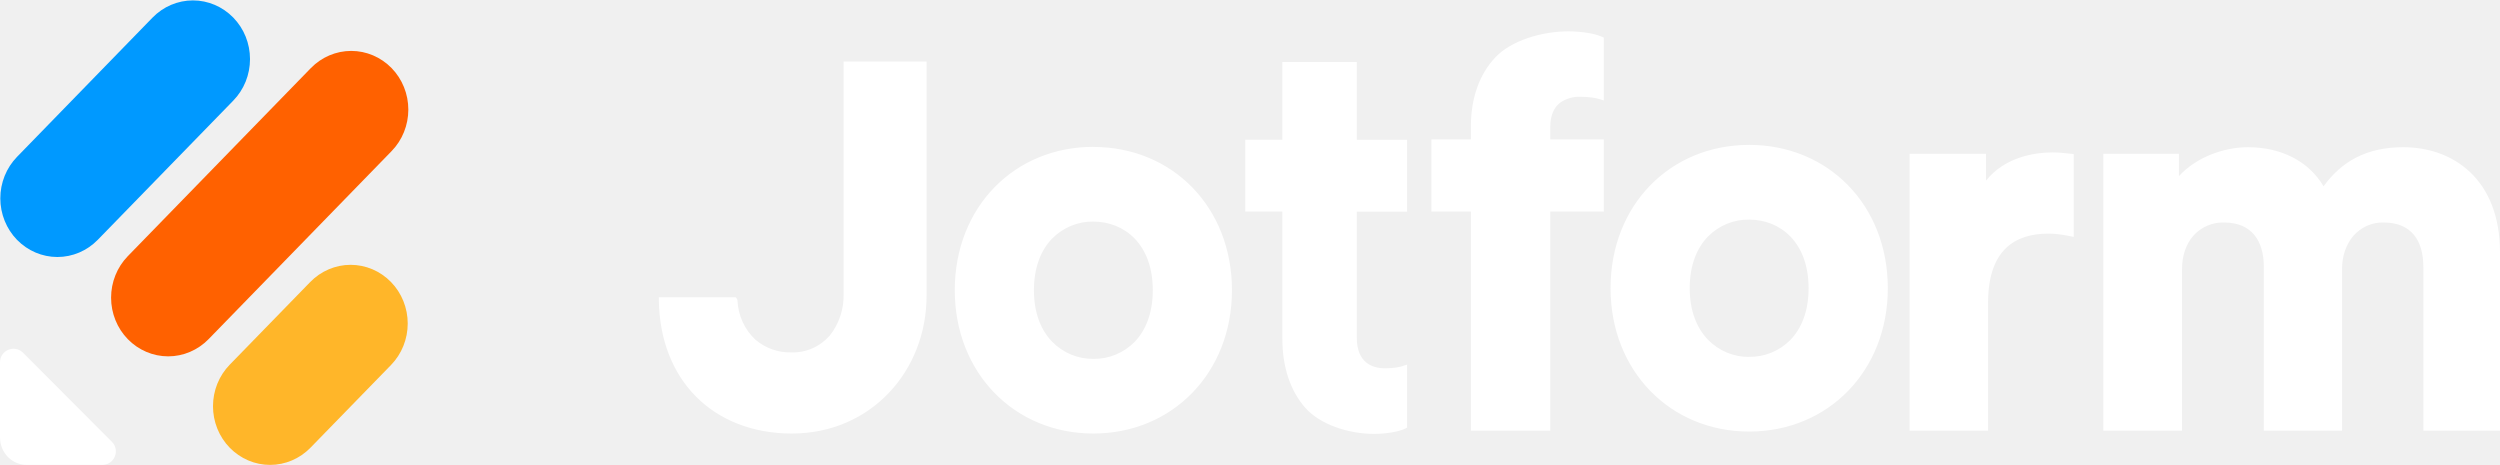
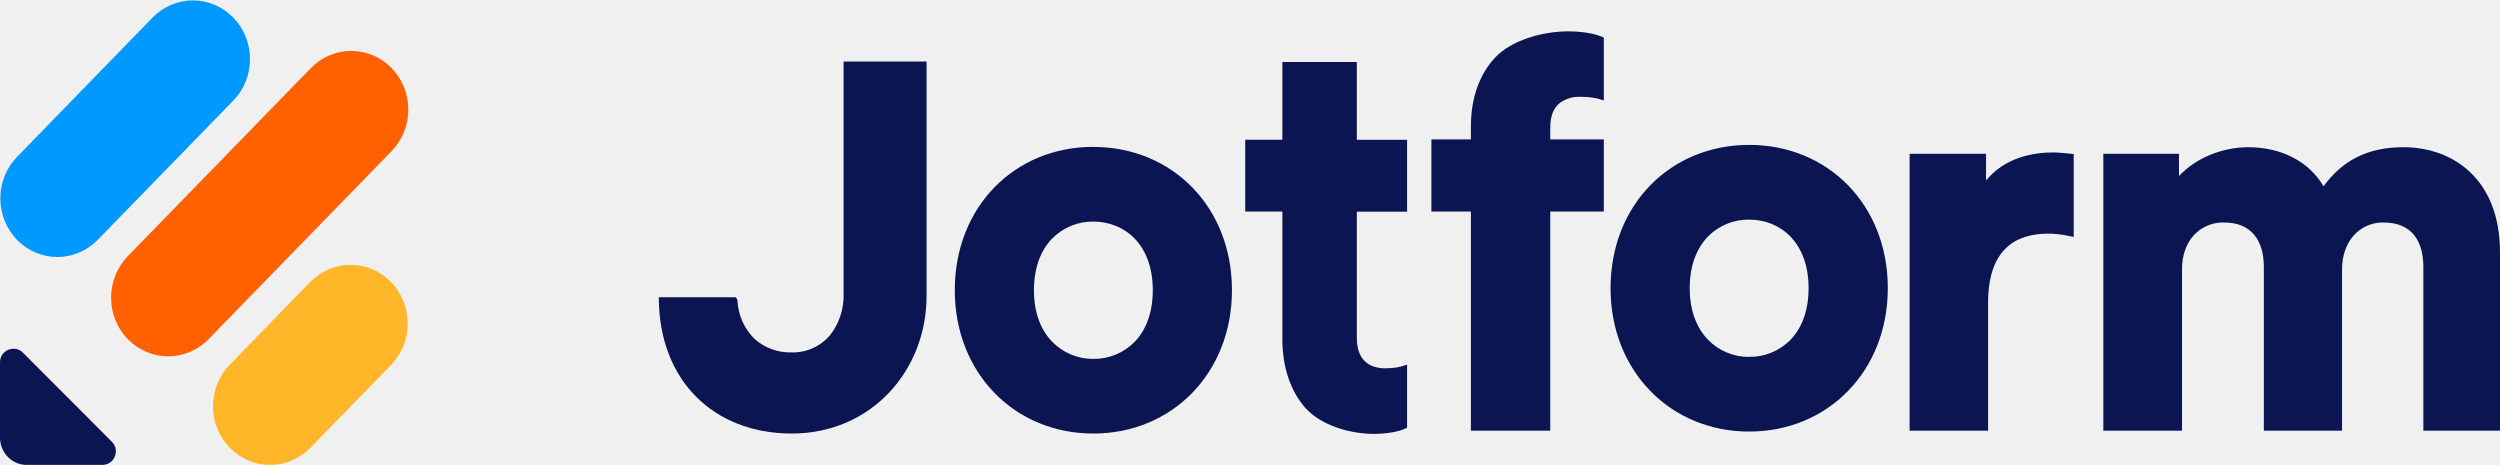
<svg xmlns="http://www.w3.org/2000/svg" width="242" height="45" viewBox="0 0 242 45" fill="none">
  <g clip-path="url(#clip0_143_132)">
-     <path fill-rule="evenodd" clip-rule="evenodd" d="M169.321 34.548C168.583 34.557 167.85 34.415 167.165 34.13C166.48 33.844 165.857 33.421 165.332 32.884C164.277 31.793 163.564 30.137 163.564 27.9C163.564 25.637 164.277 23.986 165.332 22.895C165.859 22.364 166.484 21.946 167.168 21.665C167.853 21.384 168.585 21.247 169.321 21.259C170.824 21.259 172.255 21.805 173.31 22.895C174.365 23.986 175.071 25.637 175.071 27.9C175.071 30.164 174.365 31.814 173.31 32.905C172.783 33.436 172.158 33.854 171.474 34.135C170.789 34.416 170.057 34.554 169.321 34.541V34.548ZM169.321 14.025C161.685 14.025 155.902 19.834 155.902 27.9C155.902 35.911 161.685 41.775 169.321 41.775C176.957 41.775 182.74 35.911 182.74 27.9C182.74 19.834 176.957 14.025 169.321 14.025ZM105.834 34.739C105.096 34.748 104.363 34.606 103.678 34.321C102.993 34.035 102.37 33.612 101.845 33.075C100.789 31.984 100.084 30.334 100.084 28.098C100.084 25.834 100.796 24.177 101.845 23.093C102.373 22.56 102.998 22.14 103.683 21.858C104.369 21.576 105.102 21.437 105.84 21.45C107.344 21.45 108.775 22.002 109.83 23.087C110.885 24.177 111.59 25.834 111.59 28.091C111.59 30.355 110.878 32.011 109.83 33.096C109.302 33.629 108.677 34.049 107.991 34.331C107.305 34.613 106.572 34.752 105.834 34.739ZM105.834 14.216C98.205 14.216 92.422 20.032 92.422 28.091C92.422 36.109 98.205 41.966 105.834 41.966C113.47 41.966 119.253 36.102 119.253 28.091C119.253 20.032 113.47 14.223 105.84 14.223L105.834 14.216ZM203.603 41.687H211.219V26.046C211.219 24.75 211.615 23.625 212.301 22.834C212.682 22.406 213.148 22.069 213.667 21.845C214.186 21.622 214.746 21.517 215.308 21.539C216.679 21.539 217.615 22.016 218.216 22.739C218.829 23.475 219.139 24.546 219.139 25.841V41.687H226.709V26.046C226.709 24.784 227.104 23.659 227.79 22.848C228.161 22.42 228.617 22.082 229.127 21.856C229.637 21.629 230.189 21.521 230.744 21.539C232.149 21.539 233.078 22.016 233.672 22.739C234.279 23.475 234.582 24.546 234.582 25.841V41.687H242V24.436C242 20.912 240.879 18.341 239.105 16.664C237.345 14.993 234.997 14.25 232.643 14.25C230.962 14.25 229.425 14.55 228.047 15.266C226.867 15.88 225.832 16.78 224.922 18.034C223.451 15.559 220.767 14.25 217.602 14.25C215.281 14.25 212.611 15.205 210.923 17.046V14.891H203.603V41.687ZM200.735 14.912V22.936L200.141 22.814C199.436 22.671 198.823 22.616 198.255 22.616C196.64 22.616 195.202 23.025 194.174 24.02C193.152 25.009 192.446 26.652 192.446 29.298V41.687H184.85V14.891H192.248V17.482C194.075 15.205 196.917 14.755 198.704 14.755C199.271 14.755 199.792 14.816 200.286 14.864L200.735 14.912ZM63.777 28.773H71.202L71.288 28.861C71.341 28.916 71.38 28.998 71.387 29.087C71.419 29.807 71.589 30.514 71.888 31.166C72.187 31.818 72.608 32.402 73.128 32.884C74.105 33.709 75.335 34.144 76.596 34.111C77.294 34.136 77.989 34.002 78.632 33.721C79.276 33.44 79.852 33.017 80.322 32.482C81.234 31.337 81.71 29.887 81.66 28.405V5.959H89.692V28.637C89.692 35.898 84.318 41.966 76.649 41.966C72.824 41.966 69.606 40.65 67.351 38.366C65.149 36.136 63.837 32.952 63.777 29.08V28.773ZM154.827 9.593L155.249 9.723V3.641L155.052 3.552C154.625 3.377 154.18 3.256 153.726 3.191C153.166 3.096 152.506 3.034 151.834 3.034C149.216 3.034 146.275 3.934 144.752 5.55C143.229 7.159 142.384 9.457 142.384 12.211V13.493H138.56V20.475H142.384V41.687H150.066V20.475H155.249V13.493H150.066V12.307C150.066 11.073 150.482 10.357 151.016 9.948C151.586 9.546 152.265 9.343 152.955 9.368C153.944 9.368 154.524 9.505 154.827 9.593ZM135.81 35.42L136.206 35.291V41.393L136.021 41.489C135.744 41.625 135.296 41.755 134.775 41.85C134.247 41.939 133.634 42 132.995 42C130.542 42 127.785 41.1 126.354 39.477C124.924 37.861 124.132 35.557 124.132 32.795V20.475H120.539V13.527H124.132V6H131.34V13.534H136.206V20.489H131.34V32.7C131.34 33.941 131.735 34.657 132.236 35.073C132.751 35.502 133.43 35.652 134.056 35.652C134.986 35.652 135.527 35.516 135.81 35.427V35.42Z" fill="white" />
-     <path d="M10.834 42.77C11.652 43.589 11.071 45 9.911 45H2.605C1.924 45.009 1.267 44.739 0.779 44.248C0.29 43.757 0.01 43.086 0 42.382V35.073C0 33.9 1.405 33.321 2.229 34.145L10.834 42.77Z" fill="white" />
+     <path fill-rule="evenodd" clip-rule="evenodd" d="M169.321 34.548C168.583 34.557 167.85 34.415 167.165 34.13C166.48 33.844 165.857 33.421 165.332 32.884C164.277 31.793 163.564 30.137 163.564 27.9C163.564 25.637 164.277 23.986 165.332 22.895C165.859 22.364 166.484 21.946 167.168 21.665C167.853 21.384 168.585 21.247 169.321 21.259C170.824 21.259 172.255 21.805 173.31 22.895C174.365 23.986 175.071 25.637 175.071 27.9C175.071 30.164 174.365 31.814 173.31 32.905C172.783 33.436 172.158 33.854 171.474 34.135C170.789 34.416 170.057 34.554 169.321 34.541V34.548ZM169.321 14.025C161.685 14.025 155.902 19.834 155.902 27.9C155.902 35.911 161.685 41.775 169.321 41.775C176.957 41.775 182.74 35.911 182.74 27.9C182.74 19.834 176.957 14.025 169.321 14.025ZM105.834 34.739C105.096 34.748 104.363 34.606 103.678 34.321C102.993 34.035 102.37 33.612 101.845 33.075C100.789 31.984 100.084 30.334 100.084 28.098C100.084 25.834 100.796 24.177 101.845 23.093C102.373 22.56 102.998 22.14 103.683 21.858C104.369 21.576 105.102 21.437 105.84 21.45C107.344 21.45 108.775 22.002 109.83 23.087C110.885 24.177 111.59 25.834 111.59 28.091C111.59 30.355 110.878 32.011 109.83 33.096C109.302 33.629 108.677 34.049 107.991 34.331C107.305 34.613 106.572 34.752 105.834 34.739ZM105.834 14.216C98.205 14.216 92.422 20.032 92.422 28.091C92.422 36.109 98.205 41.966 105.834 41.966C113.47 41.966 119.253 36.102 119.253 28.091C119.253 20.032 113.47 14.223 105.84 14.223L105.834 14.216ZM203.603 41.687H211.219V26.046C211.219 24.75 211.615 23.625 212.301 22.834C212.682 22.406 213.148 22.069 213.667 21.845C214.186 21.622 214.746 21.517 215.308 21.539C216.679 21.539 217.615 22.016 218.216 22.739C218.829 23.475 219.139 24.546 219.139 25.841V41.687H226.709V26.046C226.709 24.784 227.104 23.659 227.79 22.848C228.161 22.42 228.617 22.082 229.127 21.856C229.637 21.629 230.189 21.521 230.744 21.539C232.149 21.539 233.078 22.016 233.672 22.739C234.279 23.475 234.582 24.546 234.582 25.841V41.687H242V24.436C242 20.912 240.879 18.341 239.105 16.664C237.345 14.993 234.997 14.25 232.643 14.25C230.962 14.25 229.425 14.55 228.047 15.266C226.867 15.88 225.832 16.78 224.922 18.034C223.451 15.559 220.767 14.25 217.602 14.25C215.281 14.25 212.611 15.205 210.923 17.046V14.891H203.603V41.687ZM200.735 14.912V22.936L200.141 22.814C199.436 22.671 198.823 22.616 198.255 22.616C196.64 22.616 195.202 23.025 194.174 24.02C193.152 25.009 192.446 26.652 192.446 29.298V41.687H184.85V14.891H192.248V17.482C194.075 15.205 196.917 14.755 198.704 14.755C199.271 14.755 199.792 14.816 200.286 14.864L200.735 14.912ZM63.777 28.773H71.202L71.288 28.861C71.341 28.916 71.38 28.998 71.387 29.087C71.419 29.807 71.589 30.514 71.888 31.166C72.187 31.818 72.608 32.402 73.128 32.884C74.105 33.709 75.335 34.144 76.596 34.111C77.294 34.136 77.989 34.002 78.632 33.721C79.276 33.44 79.852 33.017 80.322 32.482C81.234 31.337 81.71 29.887 81.66 28.405V5.959H89.692V28.637C89.692 35.898 84.318 41.966 76.649 41.966C72.824 41.966 69.606 40.65 67.351 38.366C65.149 36.136 63.837 32.952 63.777 29.08V28.773ZM154.827 9.593L155.249 9.723V3.641L155.052 3.552C154.625 3.377 154.18 3.256 153.726 3.191C153.166 3.096 152.506 3.034 151.834 3.034C149.216 3.034 146.275 3.934 144.752 5.55C143.229 7.159 142.384 9.457 142.384 12.211V13.493H138.56V20.475H142.384V41.687H150.066V20.475H155.249V13.493H150.066V12.307C150.066 11.073 150.482 10.357 151.016 9.948C151.586 9.546 152.265 9.343 152.955 9.368C153.944 9.368 154.524 9.505 154.827 9.593ZM135.81 35.42L136.206 35.291V41.393L136.021 41.489C135.744 41.625 135.296 41.755 134.775 41.85C134.247 41.939 133.634 42 132.995 42C130.542 42 127.785 41.1 126.354 39.477C124.924 37.861 124.132 35.557 124.132 32.795V20.475H120.539V13.527H124.132V6H131.34V13.534H136.206V20.489H131.34V32.7C131.34 33.941 131.735 34.657 132.236 35.073C132.751 35.502 133.43 35.652 134.056 35.652C134.986 35.652 135.527 35.516 135.81 35.427V35.42Z" fill="#0A1551" />
+     <path d="M10.834 42.77C11.652 43.589 11.071 45 9.911 45H2.605C1.924 45.009 1.267 44.739 0.779 44.248C0.29 43.757 0.01 43.086 0 42.382V35.073C0 33.9 1.405 33.321 2.229 34.145L10.834 42.77Z" fill="#0A1551" />
    <path d="M22.235 43.336C21.723 42.81 21.316 42.185 21.038 41.495C20.761 40.806 20.618 40.067 20.618 39.321C20.618 38.574 20.761 37.835 21.038 37.145C21.316 36.456 21.723 35.831 22.235 35.305L30.029 27.3C31.069 26.233 32.475 25.635 33.939 25.635C35.404 25.635 36.81 26.233 37.85 27.3C38.362 27.826 38.769 28.452 39.046 29.141C39.324 29.83 39.467 30.569 39.467 31.316C39.467 32.062 39.324 32.802 39.046 33.491C38.769 34.18 38.362 34.806 37.85 35.332L30.056 43.336C29.016 44.403 27.61 45.002 26.145 45.002C24.68 45.002 23.275 44.403 22.235 43.336Z" fill="#FFB629" />
    <path d="M1.648 23.216C1.136 22.69 0.729 22.064 0.452 21.375C0.174 20.686 0.031 19.947 0.031 19.2C0.031 18.453 0.174 17.714 0.452 17.025C0.729 16.336 1.136 15.71 1.648 15.184L14.764 1.705C15.804 0.638 17.209 0.039 18.674 0.039C20.139 0.039 21.544 0.638 22.584 1.705C23.096 2.231 23.503 2.856 23.781 3.545C24.058 4.235 24.201 4.974 24.201 5.721C24.201 6.467 24.058 7.206 23.781 7.896C23.503 8.585 23.096 9.21 22.584 9.736L9.462 23.216C8.422 24.281 7.018 24.878 5.555 24.878C4.092 24.878 2.688 24.281 1.648 23.216Z" fill="#0099FF" />
    <path d="M12.37 32.83C11.858 32.304 11.451 31.678 11.174 30.989C10.896 30.299 10.753 29.56 10.753 28.814C10.753 28.067 10.896 27.328 11.174 26.639C11.451 25.95 11.858 25.324 12.37 24.798L30.088 6.593C31.128 5.527 32.534 4.928 33.999 4.928C35.464 4.928 36.869 5.527 37.909 6.593C38.421 7.119 38.828 7.745 39.105 8.434C39.383 9.123 39.526 9.863 39.526 10.609C39.526 11.356 39.383 12.095 39.105 12.784C38.828 13.473 38.421 14.099 37.909 14.625L20.191 32.83C19.151 33.896 17.745 34.495 16.281 34.495C14.816 34.495 13.41 33.896 12.37 32.83Z" fill="#FF6100" />
  </g>
  <defs>
    <clipPath id="clip0_143_132">
      <rect width="242" height="45" fill="white" />
    </clipPath>
  </defs>
</svg>
